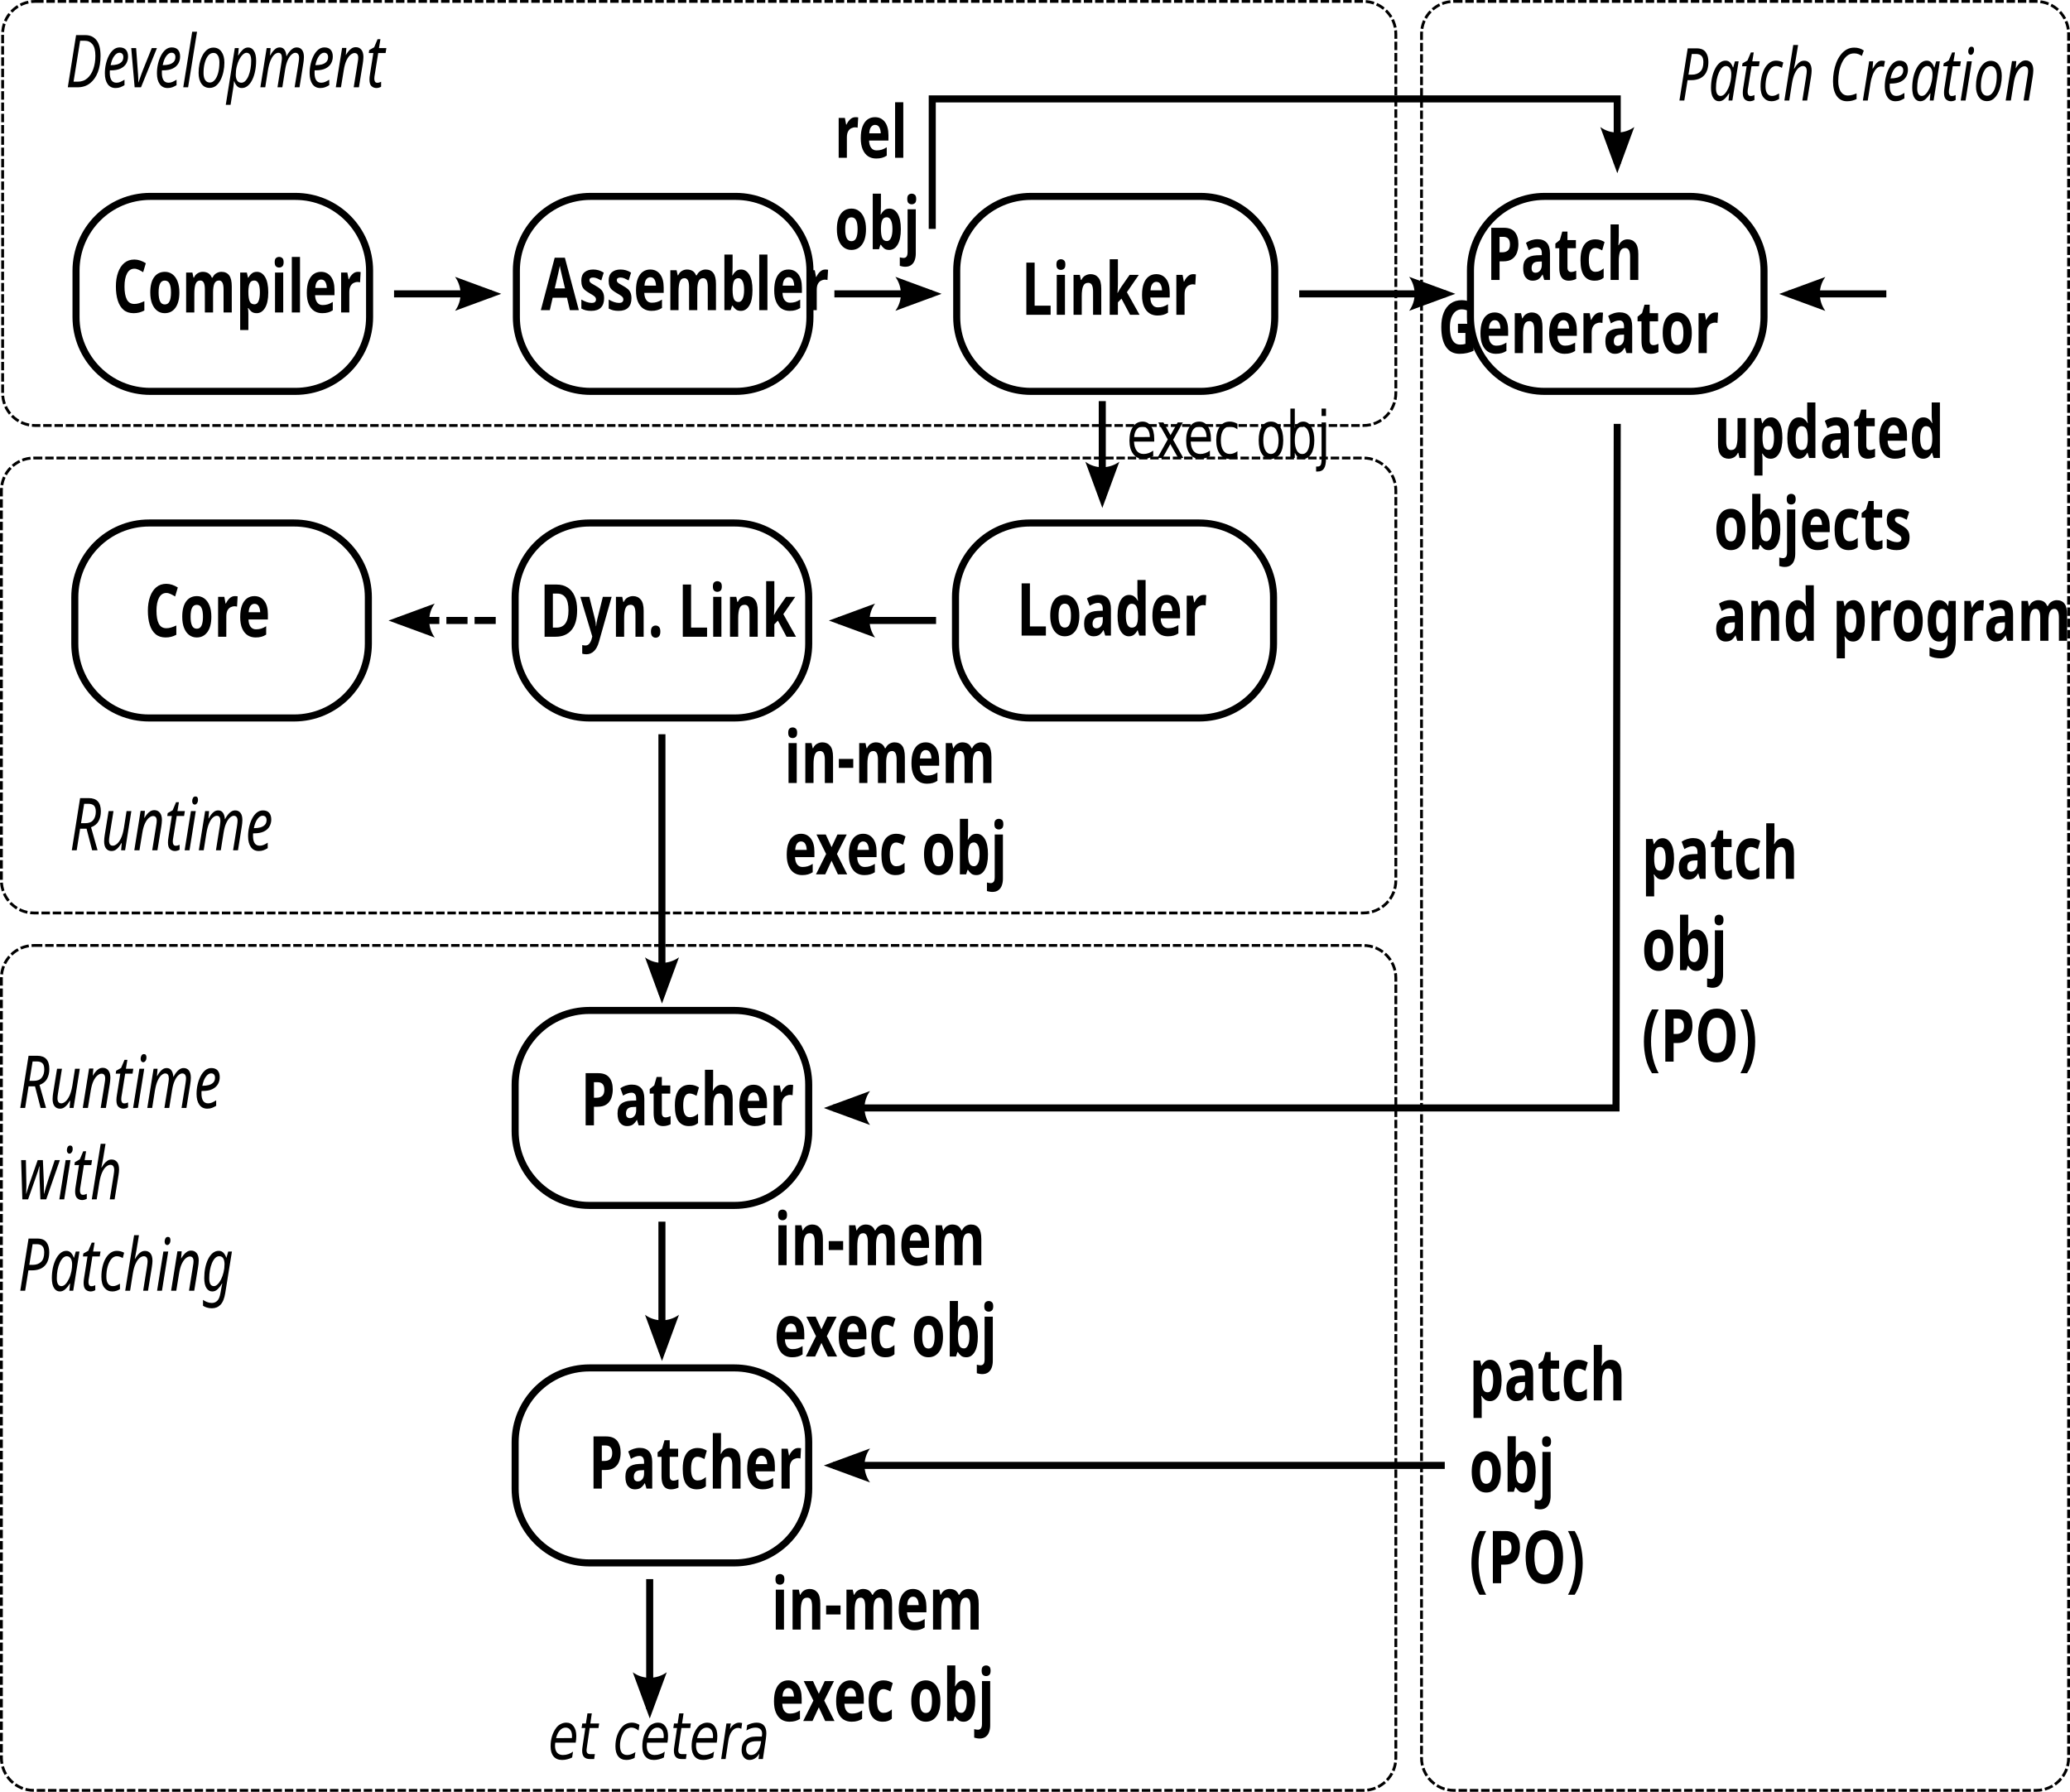
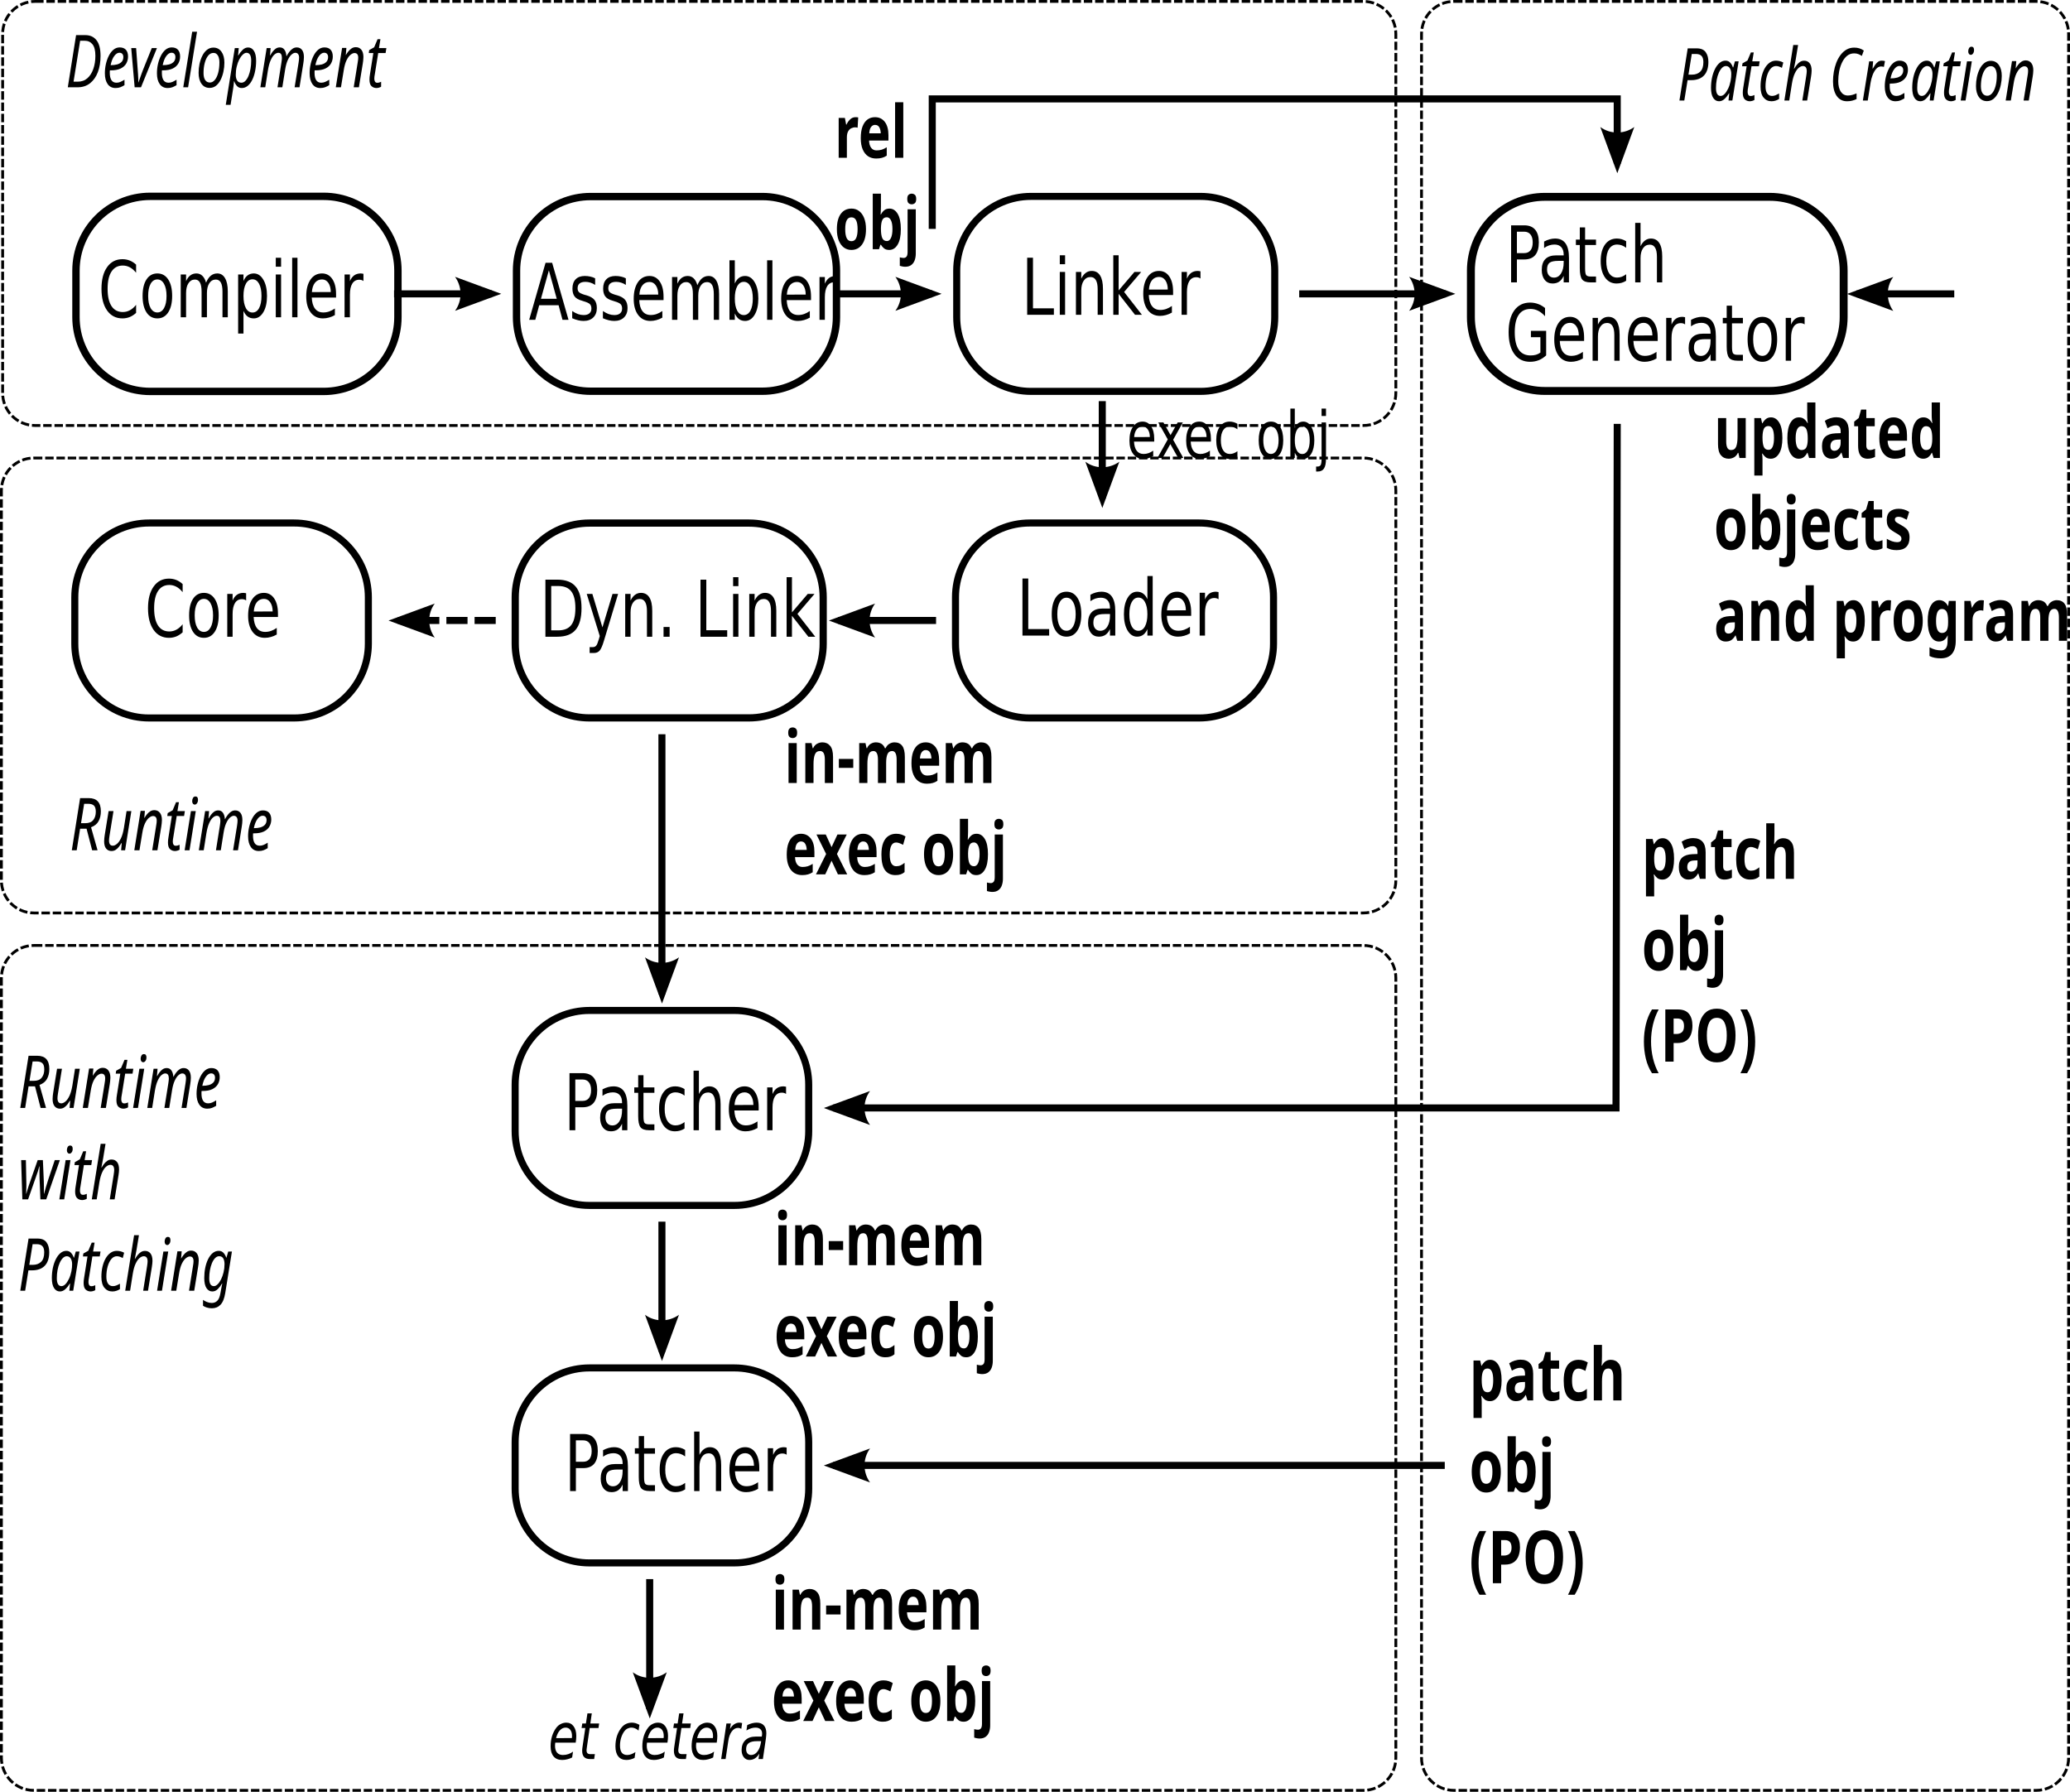
<svg xmlns="http://www.w3.org/2000/svg" width="609.452" height="527.479" id="svg2" version="1.1">
  <defs id="defs4">
    <marker orient="auto" refY="0" refX="0" id="Arrow2Mend" style="overflow:visible">
      <path id="path4203" style="font-size:12px;fill-rule:evenodd;stroke-width:0.625;stroke-linejoin:round" d="M 8.719,4.034 -2.207,0.016 8.719,-4.002 c -1.745,2.372 -1.735,5.617 -6e-7,8.035 z" transform="scale(-0.6,-0.6)" />
    </marker>
    <marker orient="auto" refY="0" refX="0" id="Arrow2Send" style="overflow:visible">
      <path id="path4209" style="font-size:12px;fill-rule:evenodd;stroke-width:0.625;stroke-linejoin:round" d="M 8.719,4.034 -2.207,0.016 8.719,-4.002 c -1.745,2.372 -1.735,5.617 -6e-7,8.035 z" transform="matrix(-0.3,0,0,-0.3,0.69,0)" />
    </marker>
    <marker orient="auto" refY="0" refX="0" id="Arrow2Lend" style="overflow:visible">
      <path id="path4197" style="font-size:12px;fill-rule:evenodd;stroke-width:0.625;stroke-linejoin:round" d="M 8.719,4.034 -2.207,0.016 8.719,-4.002 c -1.745,2.372 -1.735,5.617 -6e-7,8.035 z" transform="matrix(-1.1,0,0,-1.1,-1.1,0)" />
    </marker>
    <marker orient="auto" refY="0" refX="0" id="Arrow1Lend" style="overflow:visible">
      <path id="path4179" d="M 0,0 5,-5 -12.5,0 5,5 0,0 z" style="fill-rule:evenodd;stroke:#000000;stroke-width:1pt;marker-start:none" transform="matrix(-0.8,0,0,-0.8,-10,0)" />
    </marker>
    <marker orient="auto" refY="0" refX="0" id="Arrow2Mend-1" style="overflow:visible">
      <path id="path4203-4" style="font-size:12px;fill-rule:evenodd;stroke-width:0.625;stroke-linejoin:round" d="M 8.719,4.034 -2.207,0.016 8.719,-4.002 c -1.745,2.372 -1.735,5.617 -6e-7,8.035 z" transform="scale(-0.6,-0.6)" />
    </marker>
    <marker orient="auto" refY="0" refX="0" id="Arrow2Mend-0" style="overflow:visible">
      <path id="path4203-1" style="font-size:12px;fill-rule:evenodd;stroke-width:0.625;stroke-linejoin:round" d="M 8.719,4.034 -2.207,0.016 8.719,-4.002 c -1.745,2.372 -1.735,5.617 -6e-7,8.035 z" transform="scale(-0.6,-0.6)" />
    </marker>
    <marker orient="auto" refY="0" refX="0" id="marker5233" style="overflow:visible">
      <path id="path5235" style="font-size:12px;fill-rule:evenodd;stroke-width:0.625;stroke-linejoin:round" d="M 8.719,4.034 -2.207,0.016 8.719,-4.002 c -1.745,2.372 -1.735,5.617 -6e-7,8.035 z" transform="scale(-0.6,-0.6)" />
    </marker>
    <marker orient="auto" refY="0" refX="0" id="Arrow2Mend-4" style="overflow:visible">
      <path id="path4203-6" style="font-size:12px;fill-rule:evenodd;stroke-width:0.625;stroke-linejoin:round" d="M 8.719,4.034 -2.207,0.016 8.719,-4.002 c -1.745,2.372 -1.735,5.617 -6e-7,8.035 z" transform="scale(-0.6,-0.6)" />
    </marker>
    <marker orient="auto" refY="0" refX="0" id="Arrow2Mend-12" style="overflow:visible">
      <path id="path4203-14" style="font-size:12px;fill-rule:evenodd;stroke-width:0.625;stroke-linejoin:round" d="M 8.719,4.034 -2.207,0.016 8.719,-4.002 c -1.745,2.372 -1.735,5.617 -6e-7,8.035 z" transform="scale(-0.6,-0.6)" />
    </marker>
    <marker orient="auto" refY="0" refX="0" id="marker5367" style="overflow:visible">
      <path id="path5369" style="font-size:12px;fill-rule:evenodd;stroke-width:0.625;stroke-linejoin:round" d="M 8.719,4.034 -2.207,0.016 8.719,-4.002 c -1.745,2.372 -1.735,5.617 -6e-7,8.035 z" transform="scale(-0.6,-0.6)" />
    </marker>
    <marker orient="auto" refY="0" refX="0" id="Arrow2Mend-8" style="overflow:visible">
      <path id="path4203-3" style="font-size:12px;fill-rule:evenodd;stroke-width:0.625;stroke-linejoin:round" d="M 8.719,4.034 -2.207,0.016 8.719,-4.002 c -1.745,2.372 -1.735,5.617 -6e-7,8.035 z" transform="scale(-0.6,-0.6)" />
    </marker>
    <marker orient="auto" refY="0" refX="0" id="Arrow2Mend-6" style="overflow:visible">
      <path id="path4203-8" style="font-size:12px;fill-rule:evenodd;stroke-width:0.625;stroke-linejoin:round" d="M 8.719,4.034 -2.207,0.016 8.719,-4.002 c -1.745,2.372 -1.735,5.617 -6e-7,8.035 z" transform="scale(-0.6,-0.6)" />
    </marker>
    <marker orient="auto" refY="0" refX="0" id="Arrow2Mend-63" style="overflow:visible">
      <path id="path4203-65" style="font-size:12px;fill-rule:evenodd;stroke-width:0.625;stroke-linejoin:round" d="M 8.719,4.034 -2.207,0.016 8.719,-4.002 c -1.745,2.372 -1.735,5.617 -6e-7,8.035 z" transform="scale(-0.6,-0.6)" />
    </marker>
    <marker orient="auto" refY="0" refX="0" id="Arrow2Mend-60" style="overflow:visible">
      <path id="path4203-46" style="font-size:12px;fill-rule:evenodd;stroke-width:0.625;stroke-linejoin:round" d="M 8.719,4.034 -2.207,0.016 8.719,-4.002 c -1.745,2.372 -1.735,5.617 -6e-7,8.035 z" transform="scale(-0.6,-0.6)" />
    </marker>
    <marker orient="auto" refY="0" refX="0" id="Arrow2Mend-08" style="overflow:visible">
      <path id="path4203-2" style="font-size:12px;fill-rule:evenodd;stroke-width:0.625;stroke-linejoin:round" d="M 8.719,4.034 -2.207,0.016 8.719,-4.002 c -1.745,2.372 -1.735,5.617 -6e-7,8.035 z" transform="scale(-0.6,-0.6)" />
    </marker>
    <marker orient="auto" refY="0" refX="0" id="Arrow2Mend-41" style="overflow:visible">
      <path id="path4203-64" style="font-size:12px;fill-rule:evenodd;stroke-width:0.625;stroke-linejoin:round" d="M 8.719,4.034 -2.207,0.016 8.719,-4.002 c -1.745,2.372 -1.735,5.617 -6e-7,8.035 z" transform="scale(-0.6,-0.6)" />
    </marker>
    <marker orient="auto" refY="0" refX="0" id="Arrow2Mend-46" style="overflow:visible">
      <path id="path4203-11" style="font-size:12px;fill-rule:evenodd;stroke-width:0.625;stroke-linejoin:round" d="M 8.719,4.034 -2.207,0.016 8.719,-4.002 c -1.745,2.372 -1.735,5.617 -6e-7,8.035 z" transform="scale(-0.6,-0.6)" />
    </marker>
    <marker orient="auto" refY="0" refX="0" id="Arrow2Mend-15" style="overflow:visible">
      <path id="path4203-7" style="font-size:12px;fill-rule:evenodd;stroke-width:0.625;stroke-linejoin:round" d="M 8.719,4.034 -2.207,0.016 8.719,-4.002 c -1.745,2.372 -1.735,5.617 -6e-7,8.035 z" transform="scale(-0.6,-0.6)" />
    </marker>
  </defs>
  <g id="layer1" transform="translate(41.41505,-526.2981)">
-     <rect style="fill:none;stroke:#000000;stroke-width:2.075;stroke-linecap:butt;stroke-linejoin:miter;stroke-miterlimit:4;stroke-opacity:1;stroke-dasharray:none" id="rect2818" width="86.431" height="57.4" x="-19.032" y="584.114" ry="21.867" />
-     <text xml:space="preserve" style="font-size:18.677px;font-style:normal;font-variant:normal;font-weight:bold;font-stretch:normal;text-align:start;line-height:100%;writing-mode:lr-tb;text-anchor:start;fill:#000000;fill-opacity:1;stroke:none;font-family:cmr10;-inkscape-font-specification:cmr10 Bold" x="-9.483" y="536.474" id="text3592" transform="scale(0.8676876,1.152489)">
-       <tspan id="tspan3594" x="-9.483" y="536.474">Compiler</tspan>
+     <rect style="fill:none;stroke:#000000;stroke-width:2.174;stroke-linecap:butt;stroke-linejoin:miter;stroke-miterlimit:4;stroke-opacity:1;stroke-dasharray:none" id="rect2818" width="94.791" height="57.432" x="-19.048" y="584.098" ry="21.879" />
+     <text xml:space="preserve" style="font-size:20px;font-style:normal;font-variant:normal;font-weight:normal;font-stretch:normal;text-align:start;line-height:100%;writing-mode:lr;text-anchor:start;fill:#000000;fill-opacity:1;stroke:none;font-family:DejaVu Sans;-inkscape-font-specification:DejaVu Sans" x="-14.422" y="537.714" id="text3592" transform="scale(0.8676876,1.152489)">
+       <tspan id="tspan3594" x="-14.422" y="537.714">Compiler</tspan>
    </text>
-     <rect style="fill:none;stroke:#000000;stroke-width:2.075;stroke-linecap:butt;stroke-linejoin:miter;stroke-miterlimit:4;stroke-opacity:1;stroke-dasharray:none" id="rect2818-4" width="86.431" height="57.4" x="110.615" y="584.114" ry="21.867" />
-     <text xml:space="preserve" style="font-size:18.677px;font-style:normal;font-variant:normal;font-weight:bold;font-stretch:normal;text-align:start;line-height:100%;writing-mode:lr-tb;text-anchor:start;fill:#000000;fill-opacity:1;stroke:none;font-family:cmr10;-inkscape-font-specification:cmr10 Bold" x="135.784" y="535.881" id="text3592-8" transform="scale(0.8676876,1.152489)">
-       <tspan id="tspan3594-4" x="135.784" y="535.881">Assembler</tspan>
+     <rect style="fill:none;stroke:#000000;stroke-width:2.165;stroke-linecap:butt;stroke-linejoin:miter;stroke-miterlimit:4;stroke-opacity:1;stroke-dasharray:none" id="rect2818-4" width="94.199" height="57.311" x="110.66" y="584.158" ry="21.833" />
+     <text xml:space="preserve" style="font-size:20px;font-style:normal;font-variant:normal;font-weight:normal;font-stretch:normal;text-align:start;line-height:100%;writing-mode:lr-tb;text-anchor:start;fill:#000000;fill-opacity:1;stroke:none;font-family:DejaVu Sans;-inkscape-font-specification:DejaVu Sans" x="131.668" y="538.361" id="text3592-8" transform="scale(0.8676876,1.152489)">
+       <tspan id="tspan3594-4" x="131.668" y="538.361">Assembler</tspan>
    </text>
    <rect style="fill:none;stroke:#000000;stroke-width:2.075;stroke-linecap:butt;stroke-linejoin:miter;stroke-miterlimit:4;stroke-opacity:1;stroke-dasharray:none" id="rect2818-4-5" width="93.634" height="57.4" x="240.262" y="584.114" ry="21.867" />
-     <text xml:space="preserve" style="font-size:18.677px;font-style:normal;font-variant:normal;font-weight:bold;font-stretch:normal;text-align:start;line-height:100%;writing-mode:lr-tb;text-anchor:start;fill:#000000;fill-opacity:1;stroke:none;font-family:cmr10;-inkscape-font-specification:cmr10 Bold" x="298.838" y="537.067" id="text3592-8-4" transform="scale(0.8676876,1.152489)">
+     <text xml:space="preserve" style="font-size:20px;font-style:normal;font-variant:normal;font-weight:normal;font-stretch:normal;text-align:start;line-height:100%;writing-mode:lr;text-anchor:start;fill:#000000;fill-opacity:1;stroke:none;font-family:DejaVu Sans;-inkscape-font-specification:DejaVu Sans" x="298.838" y="537.067" id="text3592-8-4" transform="scale(0.8676876,1.152489)">
      <tspan id="tspan3594-4-9" x="298.838" y="537.067">Linker</tspan>
    </text>
    <path style="fill:none;stroke:#000000;stroke-width:2.075;stroke-linecap:butt;stroke-linejoin:miter;stroke-miterlimit:4;stroke-opacity:1;stroke-dasharray:none;marker-end:url(#Arrow2Mend)" d="m 74.602,612.814 c 28.81,0 28.81,0 28.81,0" id="path4171" />
    <path style="fill:none;stroke:#000000;stroke-width:2.075;stroke-linecap:butt;stroke-linejoin:miter;stroke-miterlimit:4;stroke-opacity:1;stroke-dasharray:none;marker-end:url(#Arrow2Mend)" d="m 204.249,612.814 c 28.81,0 28.81,0 28.81,0" id="path4171-9" />
    <rect style="fill:none;stroke:#000000;stroke-width:2.075;stroke-linecap:butt;stroke-linejoin:miter;stroke-miterlimit:4;stroke-opacity:1;stroke-dasharray:none" id="rect2818-6" width="86.431" height="57.4" x="-19.392" y="680.259" ry="21.867" />
-     <text xml:space="preserve" style="font-size:18.677px;font-style:normal;font-variant:normal;font-weight:bold;font-stretch:normal;text-align:start;line-height:100%;writing-mode:lr-tb;text-anchor:start;fill:#000000;fill-opacity:1;stroke:none;font-family:cmr10;-inkscape-font-specification:cmr10 Bold" x="1.368" y="619.306" id="text3592-0" transform="scale(0.8676876,1.152489)">
+     <text xml:space="preserve" style="font-size:20px;font-style:normal;font-variant:normal;font-weight:normal;font-stretch:normal;text-align:start;line-height:100%;writing-mode:lr;text-anchor:start;fill:#000000;fill-opacity:1;stroke:none;font-family:DejaVu Sans;-inkscape-font-specification:DejaVu Sans" x="1.368" y="619.306" id="text3592-0" transform="scale(0.8676876,1.152489)">
      <tspan id="tspan3594-2" x="1.368" y="619.306">Core</tspan>
    </text>
-     <rect style="fill:none;stroke:#000000;stroke-width:2.075;stroke-linecap:butt;stroke-linejoin:miter;stroke-miterlimit:4;stroke-opacity:1;stroke-dasharray:none" id="rect2818-4-8" width="86.431" height="57.4" x="110.255" y="680.259" ry="21.867" />
-     <text xml:space="preserve" style="font-size:18.677px;font-style:normal;font-variant:normal;font-weight:bold;font-stretch:normal;text-align:start;line-height:100%;writing-mode:lr-tb;text-anchor:start;fill:#000000;fill-opacity:1;stroke:none;font-family:cmr10;-inkscape-font-specification:cmr10 Bold" x="135.369" y="619.306" id="text3592-8-8" transform="scale(0.8676876,1.152489)">
+     <rect style="fill:none;stroke:#000000;stroke-width:2.125;stroke-linecap:butt;stroke-linejoin:miter;stroke-miterlimit:4;stroke-opacity:1;stroke-dasharray:none" id="rect2818-4-8" width="90.668" height="57.351" x="110.28" y="680.284" ry="21.848" />
+     <text xml:space="preserve" style="font-size:20px;font-style:normal;font-variant:normal;font-weight:normal;font-stretch:normal;text-align:start;line-height:100%;writing-mode:lr;text-anchor:start;fill:#000000;fill-opacity:1;stroke:none;font-family:DejaVu Sans;-inkscape-font-specification:DejaVu Sans" x="135.369" y="619.306" id="text3592-8-8" transform="scale(0.8676876,1.152489)">
      <tspan id="tspan3594-4-4" x="135.369" y="619.306">Dyn. Link</tspan>
    </text>
    <rect style="fill:none;stroke:#000000;stroke-width:2.075;stroke-linecap:butt;stroke-linejoin:miter;stroke-miterlimit:4;stroke-opacity:1;stroke-dasharray:none" id="rect2818-4-5-9" width="93.634" height="57.4" x="239.902" y="680.259" ry="21.867" />
-     <text xml:space="preserve" style="font-size:18.677px;font-style:normal;font-variant:normal;font-weight:bold;font-stretch:normal;text-align:start;line-height:100%;writing-mode:lr-tb;text-anchor:start;fill:#000000;fill-opacity:1;stroke:none;font-family:cmr10;-inkscape-font-specification:cmr10 Bold" x="297.237" y="619.009" id="text3592-8-4-8" transform="scale(0.8676876,1.152489)">
+     <text xml:space="preserve" style="font-size:20px;font-style:normal;font-variant:normal;font-weight:normal;font-stretch:normal;text-align:start;line-height:100%;writing-mode:lr;text-anchor:start;fill:#000000;fill-opacity:1;stroke:none;font-family:DejaVu Sans;-inkscape-font-specification:DejaVu Sans" x="297.237" y="619.009" id="text3592-8-4-8" transform="scale(0.8676876,1.152489)">
      <tspan id="tspan3594-4-9-3" x="297.237" y="619.009">Loader</tspan>
    </text>
    <path style="fill:none;stroke:#000000;stroke-width:2.075;stroke-linecap:butt;stroke-linejoin:miter;stroke-miterlimit:4;stroke-opacity:1;stroke-dasharray:6.226, 2.075;stroke-dashoffset:0;marker-end:url(#Arrow2Mend)" d="m 104.537,708.96 c -28.81,0 -28.81,0 -28.81,0" id="path4171-4" />
    <path style="fill:none;stroke:#000000;stroke-width:2.075;stroke-linecap:butt;stroke-linejoin:miter;stroke-miterlimit:4;stroke-opacity:1;stroke-dasharray:none;marker-end:url(#Arrow2Mend)" d="m 234.184,708.96 c -28.81,0 -28.81,0 -28.81,0" id="path4171-9-4" />
    <text xml:space="preserve" style="font-size:18.677px;font-style:normal;font-variant:normal;font-weight:bold;font-stretch:normal;text-align:start;line-height:125%;writing-mode:lr-tb;text-anchor:start;fill:#000000;fill-opacity:1;stroke:none;font-family:cmr10;-inkscape-font-specification:cmr10 Medium" x="235.395" y="473.624" id="text5285" transform="scale(0.8676876,1.152489)">
      <tspan id="tspan5287" x="235.395" y="473.624" />
      <tspan x="235.395" y="496.971" id="tspan5289">rel</tspan>
      <tspan x="235.395" y="520.317" id="tspan5291">obj</tspan>
    </text>
    <text xml:space="preserve" style="font-size:16.602px;font-style:normal;font-weight:normal;fill:#000000;fill-opacity:1;stroke:none;font-family:Bitstream Vera Sans" x="334.591" y="573.651" id="text5321" transform="scale(0.8676876,1.152489)">
      <tspan id="tspan5323" x="334.591" y="573.651">exec obj</tspan>
    </text>
    <text xml:space="preserve" style="font-size:18.677px;font-style:normal;font-variant:normal;font-weight:bold;font-stretch:normal;text-align:start;line-height:125%;writing-mode:lr-tb;text-anchor:start;fill:#000000;fill-opacity:1;stroke:none;font-family:cmr10;-inkscape-font-specification:cmr10 Medium" x="218.378" y="656.66" id="text5325" transform="scale(0.8676876,1.152489)">
      <tspan id="tspan5327" x="218.378" y="656.66">in-mem</tspan>
      <tspan x="218.378" y="680.007" id="tspan5331">exec obj</tspan>
    </text>
    <rect style="fill:none;stroke:#000000;stroke-width:0.83;stroke-miterlimit:4;stroke-opacity:1;stroke-dasharray:2.49, 0.83;stroke-dashoffset:0" id="rect5341" width="410.189" height="124.846" x="-40.64" y="526.713" ry="9.567" />
    <rect style="fill:none;stroke:#000000;stroke-width:0.83;stroke-miterlimit:4;stroke-opacity:1;stroke-dasharray:2.49, 0.83;stroke-dashoffset:0" id="rect5343" width="410.55" height="133.934" x="-41" y="661.126" ry="9.567" />
    <text xml:space="preserve" style="font-size:18.677px;font-style:italic;font-variant:normal;font-weight:normal;font-stretch:normal;text-align:start;line-height:100%;writing-mode:lr-tb;text-anchor:start;fill:#000000;fill-opacity:1;stroke:none;font-family:cmr10;-inkscape-font-specification:cmr10 Italic" x="-25.492" y="478.961" id="text5345" transform="scale(0.8676876,1.152489)">
      <tspan id="tspan5347" x="-25.492" y="478.961">Development</tspan>
    </text>
    <text xml:space="preserve" style="font-size:18.677px;font-style:italic;font-variant:normal;font-weight:normal;font-stretch:normal;text-align:start;line-height:125%;writing-mode:lr-tb;text-anchor:start;fill:#000000;fill-opacity:1;stroke:none;font-family:cmr10;-inkscape-font-specification:cmr10 Italic" x="-24.128" y="673.855" id="text5349" transform="scale(0.8676876,1.152489)">
      <tspan id="tspan5351" x="-24.128" y="673.855">Runtime</tspan>
    </text>
    <rect style="fill:none;stroke:#000000;stroke-width:0.83;stroke-miterlimit:4;stroke-opacity:1;stroke-dasharray:2.49, 0.83;stroke-dashoffset:0" id="rect5343-7" width="410.55" height="248.735" x="-41" y="804.627" ry="9.567" />
    <text xml:space="preserve" style="font-size:18.677px;font-style:italic;font-variant:normal;font-weight:normal;font-stretch:normal;text-align:start;line-height:125%;writing-mode:lr-tb;text-anchor:start;fill:#000000;fill-opacity:1;stroke:none;font-family:cmr10;-inkscape-font-specification:cmr10 Italic" x="-41.619" y="739.67" id="text5349-4" transform="scale(0.8676876,1.152489)">
      <tspan id="tspan5351-6" x="-41.619" y="739.67">Runtime</tspan>
      <tspan x="-41.619" y="763.016" id="tspan3046">with</tspan>
      <tspan x="-41.619" y="786.362" id="tspan3048">Patching</tspan>
    </text>
    <rect style="fill:none;stroke:#000000;stroke-width:2.075;stroke-linecap:butt;stroke-linejoin:miter;stroke-miterlimit:4;stroke-opacity:1;stroke-dasharray:none" id="rect2818-4-8-4" width="86.431" height="57.4" x="110.255" y="823.76" ry="21.867" />
-     <text xml:space="preserve" style="font-size:18.677px;font-style:normal;font-variant:normal;font-weight:bold;font-stretch:normal;text-align:start;line-height:100%;writing-mode:lr-tb;text-anchor:start;fill:#000000;fill-opacity:1;stroke:none;font-family:cmr10;-inkscape-font-specification:cmr10 Bold" x="149.302" y="744.117" id="text3592-8-8-4" transform="scale(0.8676876,1.152489)">
-       <tspan id="tspan3594-4-4-0" x="149.302" y="744.117">Patcher</tspan>
+     <text xml:space="preserve" style="font-size:20px;font-style:normal;font-variant:normal;font-weight:normal;font-stretch:normal;text-align:start;line-height:100%;writing-mode:lr-tb;text-anchor:start;fill:#000000;fill-opacity:1;stroke:none;font-family:DejaVu Sans;-inkscape-font-specification:DejaVu Sans" x="143.54" y="745.356" id="text3592-8-8-4" transform="scale(0.8676876,1.152489)">
+       <tspan id="tspan3594-4-4-0" x="143.54" y="745.356">Patcher</tspan>
    </text>
    <path style="fill:none;stroke:#000000;stroke-width:2.075;stroke-linecap:butt;stroke-linejoin:miter;stroke-miterlimit:4;stroke-opacity:1;stroke-dasharray:none;marker-end:url(#Arrow2Mend)" d="m 153.471,742.443 c 0,38.267 0,76.534 0,76.534" id="path4171-9-3-3" />
    <rect style="fill:none;stroke:#000000;stroke-width:2.075;stroke-linecap:butt;stroke-linejoin:miter;stroke-miterlimit:4;stroke-opacity:1;stroke-dasharray:none" id="rect2818-4-8-4-5" width="86.431" height="57.4" x="110.255" y="928.995" ry="21.867" />
-     <text xml:space="preserve" style="font-size:18.677px;font-style:normal;font-variant:normal;font-weight:bold;font-stretch:normal;text-align:start;line-height:100%;writing-mode:lr-tb;text-anchor:start;fill:#000000;fill-opacity:1;stroke:none;font-family:cmr10;-inkscape-font-specification:cmr10 Bold" x="151.971" y="836.909" id="text3592-8-8-4-6" transform="scale(0.8676876,1.152489)">
-       <tspan id="tspan3594-4-4-0-9" x="151.971" y="836.909">Patcher</tspan>
+     <text xml:space="preserve" style="font-size:20px;font-style:normal;font-variant:normal;font-weight:normal;font-stretch:normal;text-align:start;line-height:100%;writing-mode:lr-tb;text-anchor:start;fill:#000000;fill-opacity:1;stroke:none;font-family:DejaVu Sans;-inkscape-font-specification:DejaVu Sans" x="143.739" y="837.529" id="text3592-8-8-4-6" transform="scale(0.8676876,1.152489)">
+       <tspan id="tspan3594-4-4-0-9" x="143.739" y="837.529">Patcher</tspan>
    </text>
    <path style="fill:none;stroke:#000000;stroke-width:2.075;stroke-linecap:butt;stroke-linejoin:miter;stroke-miterlimit:4;stroke-opacity:1;stroke-dasharray:none;marker-end:url(#Arrow2Mend)" d="m 153.471,885.944 c 0,38.267 0,38.267 0,38.267" id="path4171-9-3-5" />
    <text xml:space="preserve" style="font-size:18.677px;font-style:normal;font-variant:normal;font-weight:bold;font-stretch:normal;text-align:start;line-height:125%;writing-mode:lr-tb;text-anchor:start;fill:#000000;fill-opacity:1;stroke:none;font-family:cmr10;-inkscape-font-specification:cmr10 Medium" x="214.944" y="779.825" id="text5325-7" transform="scale(0.8676876,1.152489)">
      <tspan id="tspan5327-4" x="214.944" y="779.825">in-mem</tspan>
      <tspan x="214.944" y="803.172" id="tspan5331-3">exec obj</tspan>
    </text>
    <text xml:space="preserve" style="font-size:18.677px;font-style:normal;font-variant:normal;font-weight:bold;font-stretch:normal;text-align:start;line-height:125%;writing-mode:lr-tb;text-anchor:start;fill:#000000;fill-opacity:1;stroke:none;font-family:cmr10;-inkscape-font-specification:cmr10 Medium" x="214.055" y="872.914" id="text5325-3" transform="scale(0.8676876,1.152489)">
      <tspan id="tspan5327-9" x="214.055" y="872.914">in-mem</tspan>
      <tspan x="214.055" y="896.261" id="tspan5331-6">exec obj</tspan>
    </text>
    <path style="fill:none;stroke:#000000;stroke-width:2.075;stroke-linecap:butt;stroke-linejoin:miter;stroke-miterlimit:4;stroke-opacity:1;stroke-dasharray:none;marker-end:url(#Arrow2Mend)" d="m 149.87,991.178 c 0,38.267 0,38.267 0,38.267" id="path4171-9-3-5-6" />
    <text xml:space="preserve" style="font-size:16.602px;font-style:normal;font-weight:normal;fill:#000000;fill-opacity:1;stroke:none;font-family:Bitstream Vera Sans" x="138.333" y="905.985" id="text5634" transform="scale(0.8676876,1.152489)">
      <tspan id="tspan5636" x="138.333" y="905.985" style="font-style:italic;-inkscape-font-specification:'01 DigitMono Italic'">et cetera</tspan>
    </text>
    <rect style="fill:none;stroke:#000000;stroke-width:0.83;stroke-miterlimit:4;stroke-opacity:1;stroke-dasharray:2.49, 0.83;stroke-dashoffset:0" id="rect5341-5" width="190.509" height="526.649" x="377.112" y="526.713" ry="9.567" />
    <path style="fill:none;stroke:#000000;stroke-width:2.075;stroke-linecap:butt;stroke-linejoin:miter;stroke-miterlimit:4;stroke-opacity:1;stroke-dasharray:none;marker-end:url(#Arrow2Mend)" d="m 341.099,612.814 c 28.811,0 43.216,0 43.216,0" id="path4171-9-6" />
-     <rect style="fill:none;stroke:#000000;stroke-width:2.075;stroke-linecap:butt;stroke-linejoin:miter;stroke-miterlimit:4;stroke-opacity:1;stroke-dasharray:none" id="rect2818-4-8-4-7" width="86.431" height="57.4" x="391.518" y="584.114" ry="21.867" />
-     <text xml:space="preserve" style="font-size:18.677px;font-style:normal;font-variant:normal;font-weight:bold;font-stretch:normal;text-align:center;line-height:100%;writing-mode:lr-tb;text-anchor:middle;fill:#000000;fill-opacity:1;stroke:none;font-family:cmr10;-inkscape-font-specification:cmr10 Bold" x="500.089" y="528.173" id="text3592-8-8-4-0" transform="scale(0.8676876,1.152489)">
-       <tspan id="tspan3594-4-4-0-6" x="500.089" y="528.173">Patch</tspan>
-       <tspan x="500.089" y="546.851" id="tspan6212">Generator</tspan>
+     <rect style="fill:none;stroke:#000000;stroke-width:2.333;stroke-linecap:butt;stroke-linejoin:miter;stroke-miterlimit:4;stroke-opacity:1;stroke-dasharray:none" id="rect2818-4-8-4-7" width="109.745" height="57.143" x="391.647" y="584.243" ry="21.769" />
+     <text xml:space="preserve" style="font-size:20px;font-style:normal;font-variant:normal;font-weight:normal;font-stretch:normal;text-align:start;line-height:100%;writing-mode:lr-tb;text-anchor:start;fill:#000000;fill-opacity:1;stroke:none;font-family:DejaVu Sans;-inkscape-font-specification:DejaVu Sans" x="463.045" y="528.793" id="text3592-8-8-4-0" transform="scale(0.8676876,1.152489)">
+       <tspan id="tspan3594-4-4-0-6" x="463.045" y="528.793">Patch</tspan>
+       <tspan x="463.045" y="548.793" id="tspan6212">Generator</tspan>
    </text>
    <path style="fill:none;stroke:#000000;stroke-width:2.075;stroke-linecap:butt;stroke-linejoin:miter;stroke-miterlimit:4;stroke-opacity:1;stroke-dasharray:none;marker-end:url(#Arrow2Mend-08)" d="m 233.06,593.68 0,-38.267 201.673,0 0,19.133" id="path5746" />
    <text xml:space="preserve" style="font-size:18.677px;font-style:normal;font-variant:normal;font-weight:bold;font-stretch:normal;text-align:start;line-height:125%;writing-mode:lr-tb;text-anchor:start;fill:#000000;fill-opacity:1;stroke:none;font-family:cmr10;-inkscape-font-specification:cmr10 Medium" x="533.814" y="573.651" id="text5988" transform="scale(0.8676876,1.152489)">
      <tspan id="tspan5990" x="533.814" y="573.651">updated</tspan>
      <tspan x="533.814" y="596.997" id="tspan5992">objects</tspan>
      <tspan x="533.814" y="620.344" id="tspan5994">and programs</tspan>
    </text>
-     <path style="fill:none;stroke:#000000;stroke-width:2.075;stroke-linecap:butt;stroke-linejoin:miter;stroke-miterlimit:4;stroke-opacity:1;stroke-dasharray:none;marker-end:url(#Arrow2Mend-41)" d="m 513.962,612.814 -28.811,0" id="path5996" />
+     <path style="fill:none;stroke:#000000;stroke-width:2.075;stroke-linecap:butt;stroke-linejoin:miter;stroke-miterlimit:4;stroke-opacity:1;stroke-dasharray:none;marker-end:url(#Arrow2Mend-41)" d="m 533.962,612.814 -28.811,0" id="path5996" />
    <path style="fill:none;stroke:#000000;stroke-width:2.075;stroke-linecap:butt;stroke-linejoin:miter;stroke-miterlimit:4;stroke-opacity:1;stroke-dasharray:none;marker-end:url(#Arrow2Mend-41)" d="m 434.733,651.081 -0.36,201.38 -230.484,0" id="path6214" />
    <text xml:space="preserve" style="font-size:18.677px;font-style:normal;font-variant:normal;font-weight:bold;font-stretch:normal;text-align:start;line-height:125%;writing-mode:lr-tb;text-anchor:start;fill:#000000;fill-opacity:1;stroke:none;font-family:cmr10;-inkscape-font-specification:cmr10 Medium" x="509.326" y="681.148" id="text6430" transform="scale(0.8676876,1.152489)">
      <tspan id="tspan6432" x="509.326" y="681.148">patch</tspan>
      <tspan x="509.326" y="704.494" id="tspan6436">obj</tspan>
      <tspan x="509.326" y="727.841" id="tspan6440">(PO)</tspan>
    </text>
    <text xml:space="preserve" style="font-size:18.677px;font-style:normal;font-variant:normal;font-weight:bold;font-stretch:normal;text-align:start;line-height:125%;writing-mode:lr-tb;text-anchor:start;fill:#000000;fill-opacity:1;stroke:none;font-family:cmr10;-inkscape-font-specification:cmr10 Medium" x="450.804" y="814.378" id="text6430-9" transform="scale(0.8676876,1.152489)">
      <tspan id="tspan6432-1" x="450.804" y="814.378">patch</tspan>
      <tspan x="450.804" y="837.724" id="tspan6436-8">obj</tspan>
      <tspan x="450.804" y="861.071" id="tspan6440-2">(PO)</tspan>
    </text>
    <path style="fill:none;stroke:#000000;stroke-width:2.075;stroke-linecap:butt;stroke-linejoin:miter;stroke-miterlimit:4;stroke-opacity:1;stroke-dasharray:none;marker-end:url(#Arrow2Mend)" d="m 383.955,957.695 c -28.81,0 -180.066,0 -180.066,0" id="path4171-9-4-6" />
    <text xml:space="preserve" style="font-size:18.677px;font-style:italic;font-variant:normal;font-weight:normal;font-stretch:normal;text-align:start;line-height:125%;writing-mode:lr-tb;text-anchor:start;fill:#000000;fill-opacity:1;stroke:none;font-family:cmr10;-inkscape-font-specification:cmr10 Italic" x="521.362" y="482.34" id="text5345-5" transform="scale(0.8676876,1.152489)">
      <tspan id="tspan5347-5" x="521.362" y="482.34">Patch Creation</tspan>
    </text>
    <path style="fill:none;stroke:#000000;stroke-width:2.075;stroke-linecap:butt;stroke-linejoin:miter;stroke-miterlimit:4;stroke-opacity:1;stroke-dasharray:none;marker-end:url(#Arrow2Mend)" d="m 283.118,644.384 c 0,4.783 0,28.7 0,28.7" id="path4171-9-0" />
  </g>
</svg>
